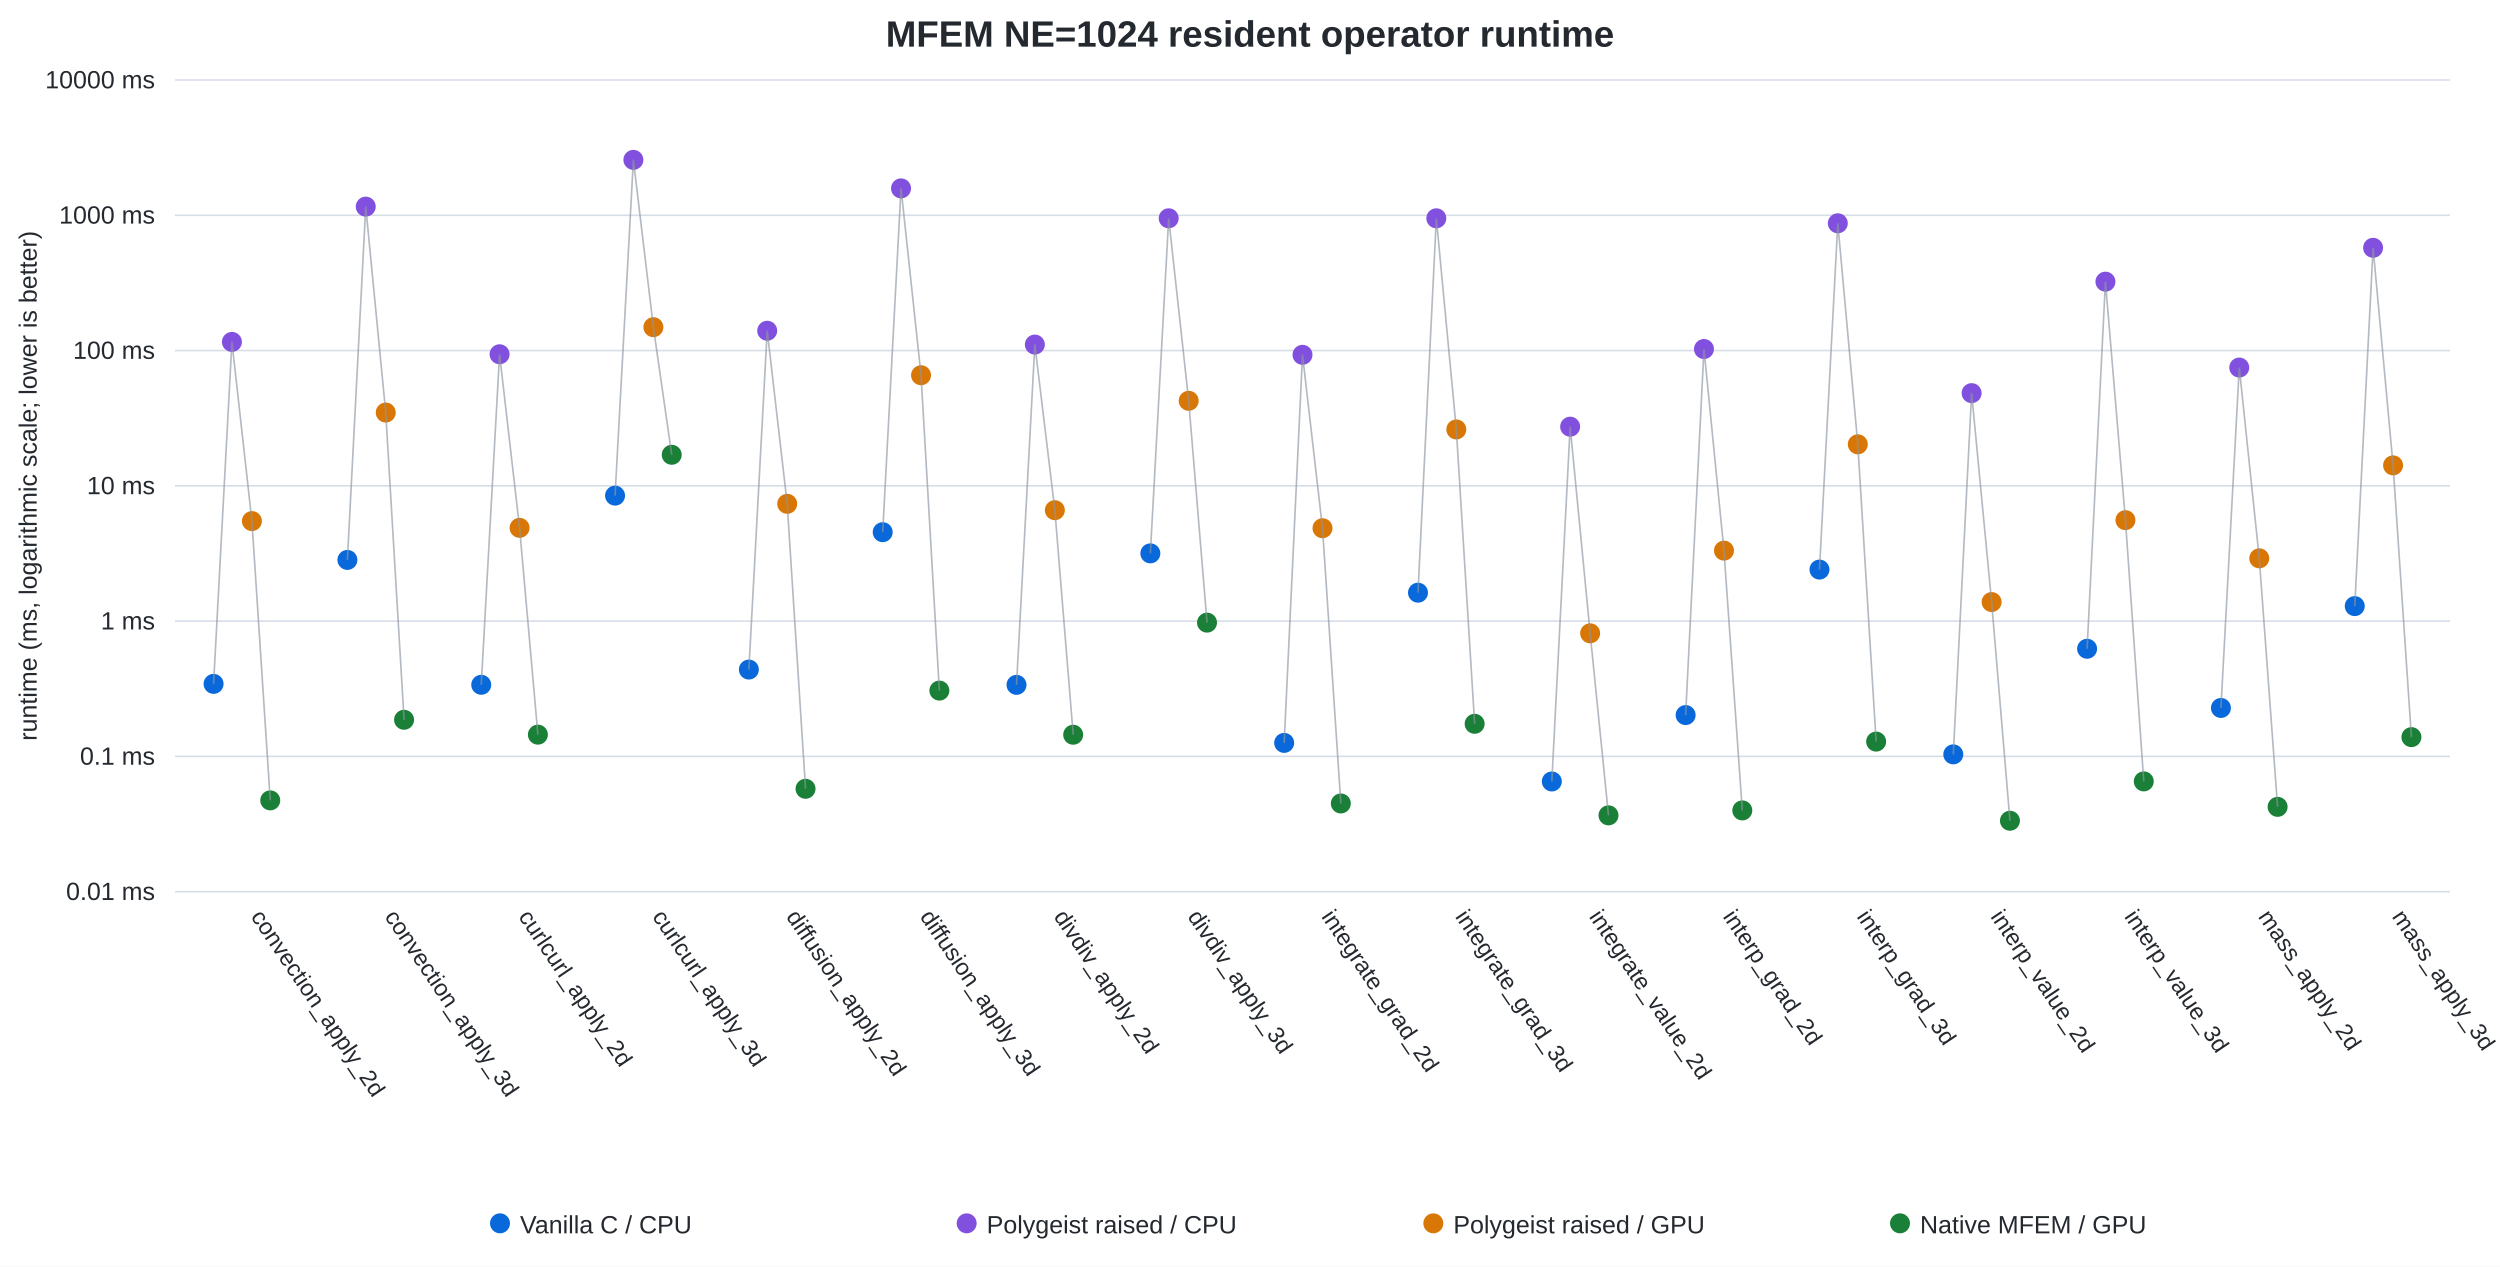
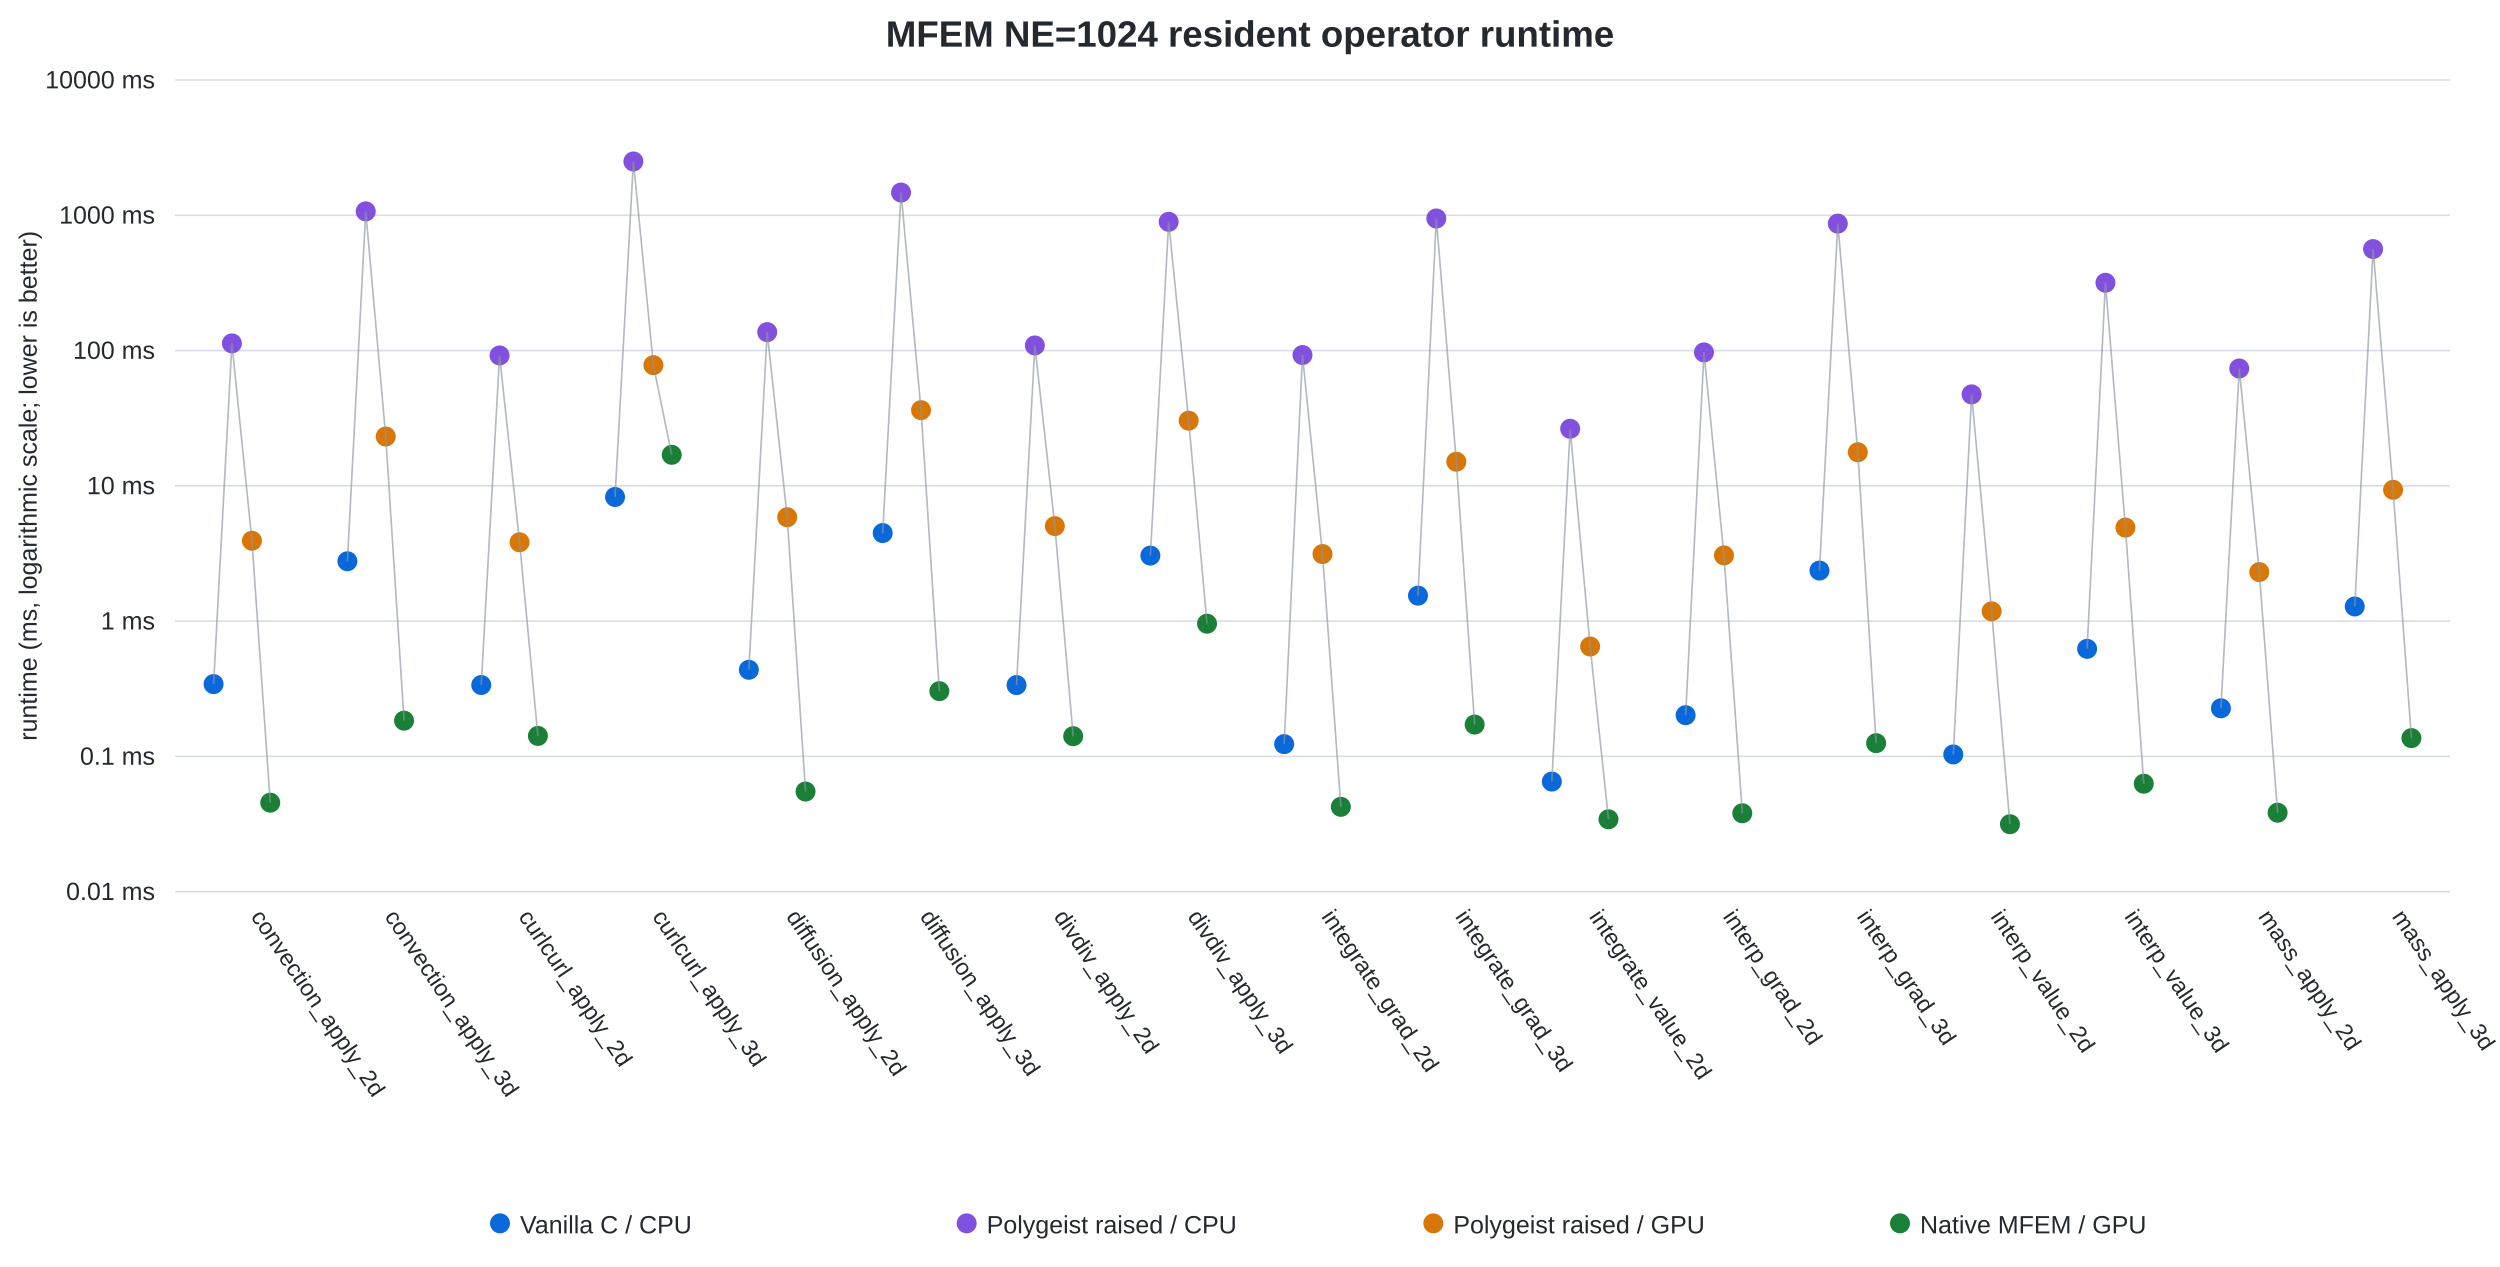
<svg xmlns="http://www.w3.org/2000/svg" width="1500" height="760" viewBox="0 0 1500 760">
  <rect width="100%" height="100%" fill="white" />
  <style>text{font-family:Arial,Helvetica,sans-serif;fill:#24292f}.axis{font-size:15px}.label{font-size:14px}.title{font-size:22px;font-weight:700}.grid{stroke:#d8dee8;stroke-width:1}.pair{stroke:#8c959f;stroke-width:1;opacity:.65}</style>
  <text class="title" x="750.0" y="28" text-anchor="middle">MFEM NE=1024 resident operator runtime</text>
  <line class="grid" x1="105" y1="535.00" x2="1470" y2="535.00" />
  <text class="axis" x="93" y="540.00" text-anchor="end">0.01 ms</text>
  <line class="grid" x1="105" y1="453.83" x2="1470" y2="453.83" />
  <text class="axis" x="93" y="458.83" text-anchor="end">0.1 ms</text>
  <line class="grid" x1="105" y1="372.67" x2="1470" y2="372.67" />
  <text class="axis" x="93" y="377.67" text-anchor="end">1 ms</text>
  <line class="grid" x1="105" y1="291.50" x2="1470" y2="291.50" />
  <text class="axis" x="93" y="296.50" text-anchor="end">10 ms</text>
  <line class="grid" x1="105" y1="210.33" x2="1470" y2="210.33" />
  <text class="axis" x="93" y="215.33" text-anchor="end">100 ms</text>
  <line class="grid" x1="105" y1="129.17" x2="1470" y2="129.17" />
  <text class="axis" x="93" y="134.17" text-anchor="end">1000 ms</text>
  <line class="grid" x1="105" y1="48.00" x2="1470" y2="48.00" />
  <text class="axis" x="93" y="53.00" text-anchor="end">10000 ms</text>
-   <circle cx="128.15" cy="410.33" r="6" fill="#0969da" />
-   <circle cx="139.15" cy="205.15" r="6" fill="#8250df" />
-   <circle cx="151.15" cy="312.66" r="6" fill="#d97706" />
-   <circle cx="162.15" cy="480.23" r="6" fill="#1a7f37" />
-   <polyline class="pair" points="128.15,410.33 139.15,205.15 151.15,312.66 162.15,480.23" fill="none" />
+   <circle cx="128.15" cy="410.46" r="6" fill="#0969da" />
+   <circle cx="139.15" cy="206.02" r="6" fill="#8250df" />
+   <circle cx="151.15" cy="324.46" r="6" fill="#d97706" />
+   <circle cx="162.15" cy="481.61" r="6" fill="#1a7f37" />
+   <polyline class="pair" points="128.15,410.46 139.15,206.02 151.15,324.46 162.15,481.61" fill="none" />
  <text class="label" transform="translate(150.15,550) rotate(56)" text-anchor="start">convection_apply_2d</text>
-   <circle cx="208.44" cy="335.95" r="6" fill="#0969da" />
-   <circle cx="219.44" cy="123.97" r="6" fill="#8250df" />
-   <circle cx="231.44" cy="247.53" r="6" fill="#d97706" />
-   <circle cx="242.44" cy="431.87" r="6" fill="#1a7f37" />
-   <polyline class="pair" points="208.44,335.95 219.44,123.97 231.44,247.53 242.44,431.87" fill="none" />
+   <circle cx="208.44" cy="336.76" r="6" fill="#0969da" />
+   <circle cx="219.44" cy="126.82" r="6" fill="#8250df" />
+   <circle cx="231.44" cy="261.92" r="6" fill="#d97706" />
+   <circle cx="242.44" cy="432.40" r="6" fill="#1a7f37" />
+   <polyline class="pair" points="208.44,336.76 219.44,126.82 231.44,261.92 242.44,432.40" fill="none" />
  <text class="label" transform="translate(230.44,550) rotate(56)" text-anchor="start">convection_apply_3d</text>
-   <circle cx="288.74" cy="410.88" r="6" fill="#0969da" />
-   <circle cx="299.74" cy="212.56" r="6" fill="#8250df" />
-   <circle cx="311.74" cy="316.71" r="6" fill="#d97706" />
-   <circle cx="322.74" cy="440.79" r="6" fill="#1a7f37" />
-   <polyline class="pair" points="288.74,410.88 299.74,212.56 311.74,316.71 322.74,440.79" fill="none" />
+   <circle cx="288.74" cy="411.01" r="6" fill="#0969da" />
+   <circle cx="299.74" cy="213.28" r="6" fill="#8250df" />
+   <circle cx="311.74" cy="325.36" r="6" fill="#d97706" />
+   <circle cx="322.74" cy="441.55" r="6" fill="#1a7f37" />
+   <polyline class="pair" points="288.74,411.01 299.74,213.28 311.74,325.36 322.74,441.55" fill="none" />
  <text class="label" transform="translate(310.74,550) rotate(56)" text-anchor="start">curlcurl_apply_2d</text>
-   <circle cx="369.03" cy="297.38" r="6" fill="#0969da" />
-   <circle cx="380.03" cy="95.92" r="6" fill="#8250df" />
-   <circle cx="392.03" cy="196.31" r="6" fill="#d97706" />
-   <circle cx="403.03" cy="272.87" r="6" fill="#1a7f37" />
-   <polyline class="pair" points="369.03,297.38 380.03,95.92 392.03,196.31 403.03,272.87" fill="none" />
+   <circle cx="369.03" cy="298.19" r="6" fill="#0969da" />
+   <circle cx="380.03" cy="96.87" r="6" fill="#8250df" />
+   <circle cx="392.03" cy="219.09" r="6" fill="#d97706" />
+   <circle cx="403.03" cy="272.89" r="6" fill="#1a7f37" />
+   <polyline class="pair" points="369.03,298.19 380.03,96.87 392.03,219.09 403.03,272.89" fill="none" />
  <text class="label" transform="translate(391.03,550) rotate(56)" text-anchor="start">curlcurl_apply_3d</text>
-   <circle cx="449.32" cy="401.74" r="6" fill="#0969da" />
-   <circle cx="460.32" cy="198.45" r="6" fill="#8250df" />
-   <circle cx="472.32" cy="302.30" r="6" fill="#d97706" />
-   <circle cx="483.32" cy="473.28" r="6" fill="#1a7f37" />
-   <polyline class="pair" points="449.32,401.74 460.32,198.45 472.32,302.30 483.32,473.28" fill="none" />
+   <circle cx="449.32" cy="401.88" r="6" fill="#0969da" />
+   <circle cx="460.32" cy="199.27" r="6" fill="#8250df" />
+   <circle cx="472.32" cy="310.35" r="6" fill="#d97706" />
+   <circle cx="483.32" cy="474.92" r="6" fill="#1a7f37" />
+   <polyline class="pair" points="449.32,401.88 460.32,199.27 472.32,310.35 483.32,474.92" fill="none" />
  <text class="label" transform="translate(471.32,550) rotate(56)" text-anchor="start">diffusion_apply_2d</text>
-   <circle cx="529.62" cy="319.31" r="6" fill="#0969da" />
-   <circle cx="540.62" cy="113.03" r="6" fill="#8250df" />
-   <circle cx="552.62" cy="225.14" r="6" fill="#d97706" />
-   <circle cx="563.62" cy="414.36" r="6" fill="#1a7f37" />
-   <polyline class="pair" points="529.62,319.31 540.62,113.03 552.62,225.14 563.62,414.36" fill="none" />
+   <circle cx="529.62" cy="319.84" r="6" fill="#0969da" />
+   <circle cx="540.62" cy="115.53" r="6" fill="#8250df" />
+   <circle cx="552.62" cy="246.11" r="6" fill="#d97706" />
+   <circle cx="563.62" cy="414.69" r="6" fill="#1a7f37" />
+   <polyline class="pair" points="529.62,319.84 540.62,115.53 552.62,246.11 563.62,414.69" fill="none" />
  <text class="label" transform="translate(551.62,550) rotate(56)" text-anchor="start">diffusion_apply_3d</text>
-   <circle cx="609.91" cy="410.92" r="6" fill="#0969da" />
-   <circle cx="620.91" cy="206.74" r="6" fill="#8250df" />
-   <circle cx="632.91" cy="306.11" r="6" fill="#d97706" />
-   <circle cx="643.91" cy="440.84" r="6" fill="#1a7f37" />
-   <polyline class="pair" points="609.91,410.92 620.91,206.74 632.91,306.11 643.91,440.84" fill="none" />
+   <circle cx="609.91" cy="411.05" r="6" fill="#0969da" />
+   <circle cx="620.91" cy="207.27" r="6" fill="#8250df" />
+   <circle cx="632.91" cy="315.66" r="6" fill="#d97706" />
+   <circle cx="643.91" cy="441.73" r="6" fill="#1a7f37" />
+   <polyline class="pair" points="609.91,411.05 620.91,207.27 632.91,315.66 643.91,441.73" fill="none" />
  <text class="label" transform="translate(631.91,550) rotate(56)" text-anchor="start">divdiv_apply_2d</text>
-   <circle cx="690.21" cy="332.02" r="6" fill="#0969da" />
-   <circle cx="701.21" cy="130.97" r="6" fill="#8250df" />
-   <circle cx="713.21" cy="240.48" r="6" fill="#d97706" />
-   <circle cx="724.21" cy="373.58" r="6" fill="#1a7f37" />
-   <polyline class="pair" points="690.21,332.02 701.21,130.97 713.21,240.48 724.21,373.58" fill="none" />
+   <circle cx="690.21" cy="333.36" r="6" fill="#0969da" />
+   <circle cx="701.21" cy="133.08" r="6" fill="#8250df" />
+   <circle cx="713.21" cy="252.40" r="6" fill="#d97706" />
+   <circle cx="724.21" cy="374.22" r="6" fill="#1a7f37" />
+   <polyline class="pair" points="690.21,333.36 701.21,133.08 713.21,252.40 724.21,374.22" fill="none" />
  <text class="label" transform="translate(712.21,550) rotate(56)" text-anchor="start">divdiv_apply_3d</text>
-   <circle cx="770.50" cy="445.74" r="6" fill="#0969da" />
-   <circle cx="781.50" cy="212.89" r="6" fill="#8250df" />
-   <circle cx="793.50" cy="316.93" r="6" fill="#d97706" />
-   <circle cx="804.50" cy="482.08" r="6" fill="#1a7f37" />
-   <polyline class="pair" points="770.50,445.74 781.50,212.89 793.50,316.93 804.50,482.08" fill="none" />
+   <circle cx="770.50" cy="446.48" r="6" fill="#0969da" />
+   <circle cx="781.50" cy="213.02" r="6" fill="#8250df" />
+   <circle cx="793.50" cy="332.42" r="6" fill="#d97706" />
+   <circle cx="804.50" cy="484.11" r="6" fill="#1a7f37" />
+   <polyline class="pair" points="770.50,446.48 781.50,213.02 793.50,332.42 804.50,484.11" fill="none" />
  <text class="label" transform="translate(792.50,550) rotate(56)" text-anchor="start">integrate_grad_2d</text>
-   <circle cx="850.79" cy="355.61" r="6" fill="#0969da" />
-   <circle cx="861.79" cy="130.98" r="6" fill="#8250df" />
-   <circle cx="873.79" cy="257.67" r="6" fill="#d97706" />
-   <circle cx="884.79" cy="434.28" r="6" fill="#1a7f37" />
-   <polyline class="pair" points="850.79,355.61 861.79,130.98 873.79,257.67 884.79,434.28" fill="none" />
+   <circle cx="850.79" cy="357.38" r="6" fill="#0969da" />
+   <circle cx="861.79" cy="131.08" r="6" fill="#8250df" />
+   <circle cx="873.79" cy="277.03" r="6" fill="#d97706" />
+   <circle cx="884.79" cy="434.74" r="6" fill="#1a7f37" />
+   <polyline class="pair" points="850.79,357.38 861.79,131.08 873.79,277.03 884.79,434.74" fill="none" />
  <text class="label" transform="translate(872.79,550) rotate(56)" text-anchor="start">integrate_grad_3d</text>
-   <circle cx="931.09" cy="468.88" r="6" fill="#0969da" />
-   <circle cx="942.09" cy="256.01" r="6" fill="#8250df" />
-   <circle cx="954.09" cy="379.98" r="6" fill="#d97706" />
-   <circle cx="965.09" cy="489.21" r="6" fill="#1a7f37" />
-   <polyline class="pair" points="931.09,468.88 942.09,256.01 954.09,379.98 965.09,489.21" fill="none" />
+   <circle cx="931.09" cy="468.94" r="6" fill="#0969da" />
+   <circle cx="942.09" cy="257.26" r="6" fill="#8250df" />
+   <circle cx="954.09" cy="387.90" r="6" fill="#d97706" />
+   <circle cx="965.09" cy="491.58" r="6" fill="#1a7f37" />
+   <polyline class="pair" points="931.09,468.94 942.09,257.26 954.09,387.90 965.09,491.58" fill="none" />
  <text class="label" transform="translate(953.09,550) rotate(56)" text-anchor="start">integrate_value_2d</text>
-   <circle cx="1011.38" cy="429.04" r="6" fill="#0969da" />
-   <circle cx="1022.38" cy="209.41" r="6" fill="#8250df" />
-   <circle cx="1034.38" cy="330.37" r="6" fill="#d97706" />
-   <circle cx="1045.38" cy="486.25" r="6" fill="#1a7f37" />
-   <polyline class="pair" points="1011.38,429.04 1022.38,209.41 1034.38,330.37 1045.38,486.25" fill="none" />
+   <circle cx="1011.38" cy="429.11" r="6" fill="#0969da" />
+   <circle cx="1022.38" cy="211.44" r="6" fill="#8250df" />
+   <circle cx="1034.38" cy="333.25" r="6" fill="#d97706" />
+   <circle cx="1045.38" cy="487.96" r="6" fill="#1a7f37" />
+   <polyline class="pair" points="1011.38,429.11 1022.38,211.44 1034.38,333.25 1045.38,487.96" fill="none" />
  <text class="label" transform="translate(1033.38,550) rotate(56)" text-anchor="start">interp_grad_2d</text>
-   <circle cx="1091.68" cy="341.75" r="6" fill="#0969da" />
-   <circle cx="1102.68" cy="133.97" r="6" fill="#8250df" />
-   <circle cx="1114.68" cy="266.59" r="6" fill="#d97706" />
-   <circle cx="1125.68" cy="444.96" r="6" fill="#1a7f37" />
-   <polyline class="pair" points="1091.68,341.75 1102.68,133.97 1114.68,266.59 1125.68,444.96" fill="none" />
+   <circle cx="1091.68" cy="342.34" r="6" fill="#0969da" />
+   <circle cx="1102.68" cy="134.16" r="6" fill="#8250df" />
+   <circle cx="1114.68" cy="271.35" r="6" fill="#d97706" />
+   <circle cx="1125.68" cy="445.90" r="6" fill="#1a7f37" />
+   <polyline class="pair" points="1091.68,342.34 1102.68,134.16 1114.68,271.35 1125.68,445.90" fill="none" />
  <text class="label" transform="translate(1113.68,550) rotate(56)" text-anchor="start">interp_grad_3d</text>
-   <circle cx="1171.97" cy="452.62" r="6" fill="#0969da" />
-   <circle cx="1182.97" cy="235.88" r="6" fill="#8250df" />
-   <circle cx="1194.97" cy="361.23" r="6" fill="#d97706" />
-   <circle cx="1205.97" cy="492.45" r="6" fill="#1a7f37" />
-   <polyline class="pair" points="1171.97,452.62 1182.97,235.88 1194.97,361.23 1205.97,492.45" fill="none" />
+   <circle cx="1171.97" cy="452.67" r="6" fill="#0969da" />
+   <circle cx="1182.97" cy="236.63" r="6" fill="#8250df" />
+   <circle cx="1194.97" cy="366.79" r="6" fill="#d97706" />
+   <circle cx="1205.97" cy="494.53" r="6" fill="#1a7f37" />
+   <polyline class="pair" points="1171.97,452.67 1182.97,236.63 1194.97,366.79 1205.97,494.53" fill="none" />
  <text class="label" transform="translate(1193.97,550) rotate(56)" text-anchor="start">interp_value_2d</text>
-   <circle cx="1252.26" cy="389.26" r="6" fill="#0969da" />
-   <circle cx="1263.26" cy="169.00" r="6" fill="#8250df" />
-   <circle cx="1275.26" cy="312.09" r="6" fill="#d97706" />
-   <circle cx="1286.26" cy="468.84" r="6" fill="#1a7f37" />
-   <polyline class="pair" points="1252.26,389.26 1263.26,169.00 1275.26,312.09 1286.26,468.84" fill="none" />
+   <circle cx="1252.26" cy="389.31" r="6" fill="#0969da" />
+   <circle cx="1263.26" cy="169.66" r="6" fill="#8250df" />
+   <circle cx="1275.26" cy="316.55" r="6" fill="#d97706" />
+   <circle cx="1286.26" cy="470.22" r="6" fill="#1a7f37" />
+   <polyline class="pair" points="1252.26,389.31 1263.26,169.66 1275.26,316.55 1286.26,470.22" fill="none" />
  <text class="label" transform="translate(1274.26,550) rotate(56)" text-anchor="start">interp_value_3d</text>
-   <circle cx="1332.56" cy="424.78" r="6" fill="#0969da" />
-   <circle cx="1343.56" cy="220.53" r="6" fill="#8250df" />
-   <circle cx="1355.56" cy="335.00" r="6" fill="#d97706" />
-   <circle cx="1366.56" cy="484.11" r="6" fill="#1a7f37" />
-   <polyline class="pair" points="1332.56,424.78 1343.56,220.53 1355.56,335.00 1366.56,484.11" fill="none" />
+   <circle cx="1332.56" cy="424.97" r="6" fill="#0969da" />
+   <circle cx="1343.56" cy="221.10" r="6" fill="#8250df" />
+   <circle cx="1355.56" cy="343.25" r="6" fill="#d97706" />
+   <circle cx="1366.56" cy="487.63" r="6" fill="#1a7f37" />
+   <polyline class="pair" points="1332.56,424.97 1343.56,221.10 1355.56,343.25 1366.56,487.63" fill="none" />
  <text class="label" transform="translate(1354.56,550) rotate(56)" text-anchor="start">mass_apply_2d</text>
-   <circle cx="1412.85" cy="363.67" r="6" fill="#0969da" />
-   <circle cx="1423.85" cy="148.68" r="6" fill="#8250df" />
-   <circle cx="1435.85" cy="279.22" r="6" fill="#d97706" />
-   <circle cx="1446.85" cy="442.29" r="6" fill="#1a7f37" />
-   <polyline class="pair" points="1412.85,363.67 1423.85,148.68 1435.85,279.22 1446.85,442.29" fill="none" />
+   <circle cx="1412.85" cy="363.88" r="6" fill="#0969da" />
+   <circle cx="1423.85" cy="149.43" r="6" fill="#8250df" />
+   <circle cx="1435.85" cy="293.89" r="6" fill="#d97706" />
+   <circle cx="1446.85" cy="442.87" r="6" fill="#1a7f37" />
+   <polyline class="pair" points="1412.85,363.88 1423.85,149.43 1435.85,293.89 1446.85,442.87" fill="none" />
  <text class="label" transform="translate(1434.85,550) rotate(56)" text-anchor="start">mass_apply_3d</text>
  <text class="axis" x="22" y="291.5" transform="rotate(-90 22 291.5)" text-anchor="middle">runtime (ms, logarithmic scale; lower is better)</text>
  <circle cx="300" cy="734" r="6" fill="#0969da" />
  <text class="axis" x="312" y="740">Vanilla C / CPU</text>
  <circle cx="580" cy="734" r="6" fill="#8250df" />
  <text class="axis" x="592" y="740">Polygeist raised / CPU</text>
  <circle cx="860" cy="734" r="6" fill="#d97706" />
  <text class="axis" x="872" y="740">Polygeist raised / GPU</text>
  <circle cx="1140" cy="734" r="6" fill="#1a7f37" />
  <text class="axis" x="1152" y="740">Native MFEM / GPU</text>
</svg>
